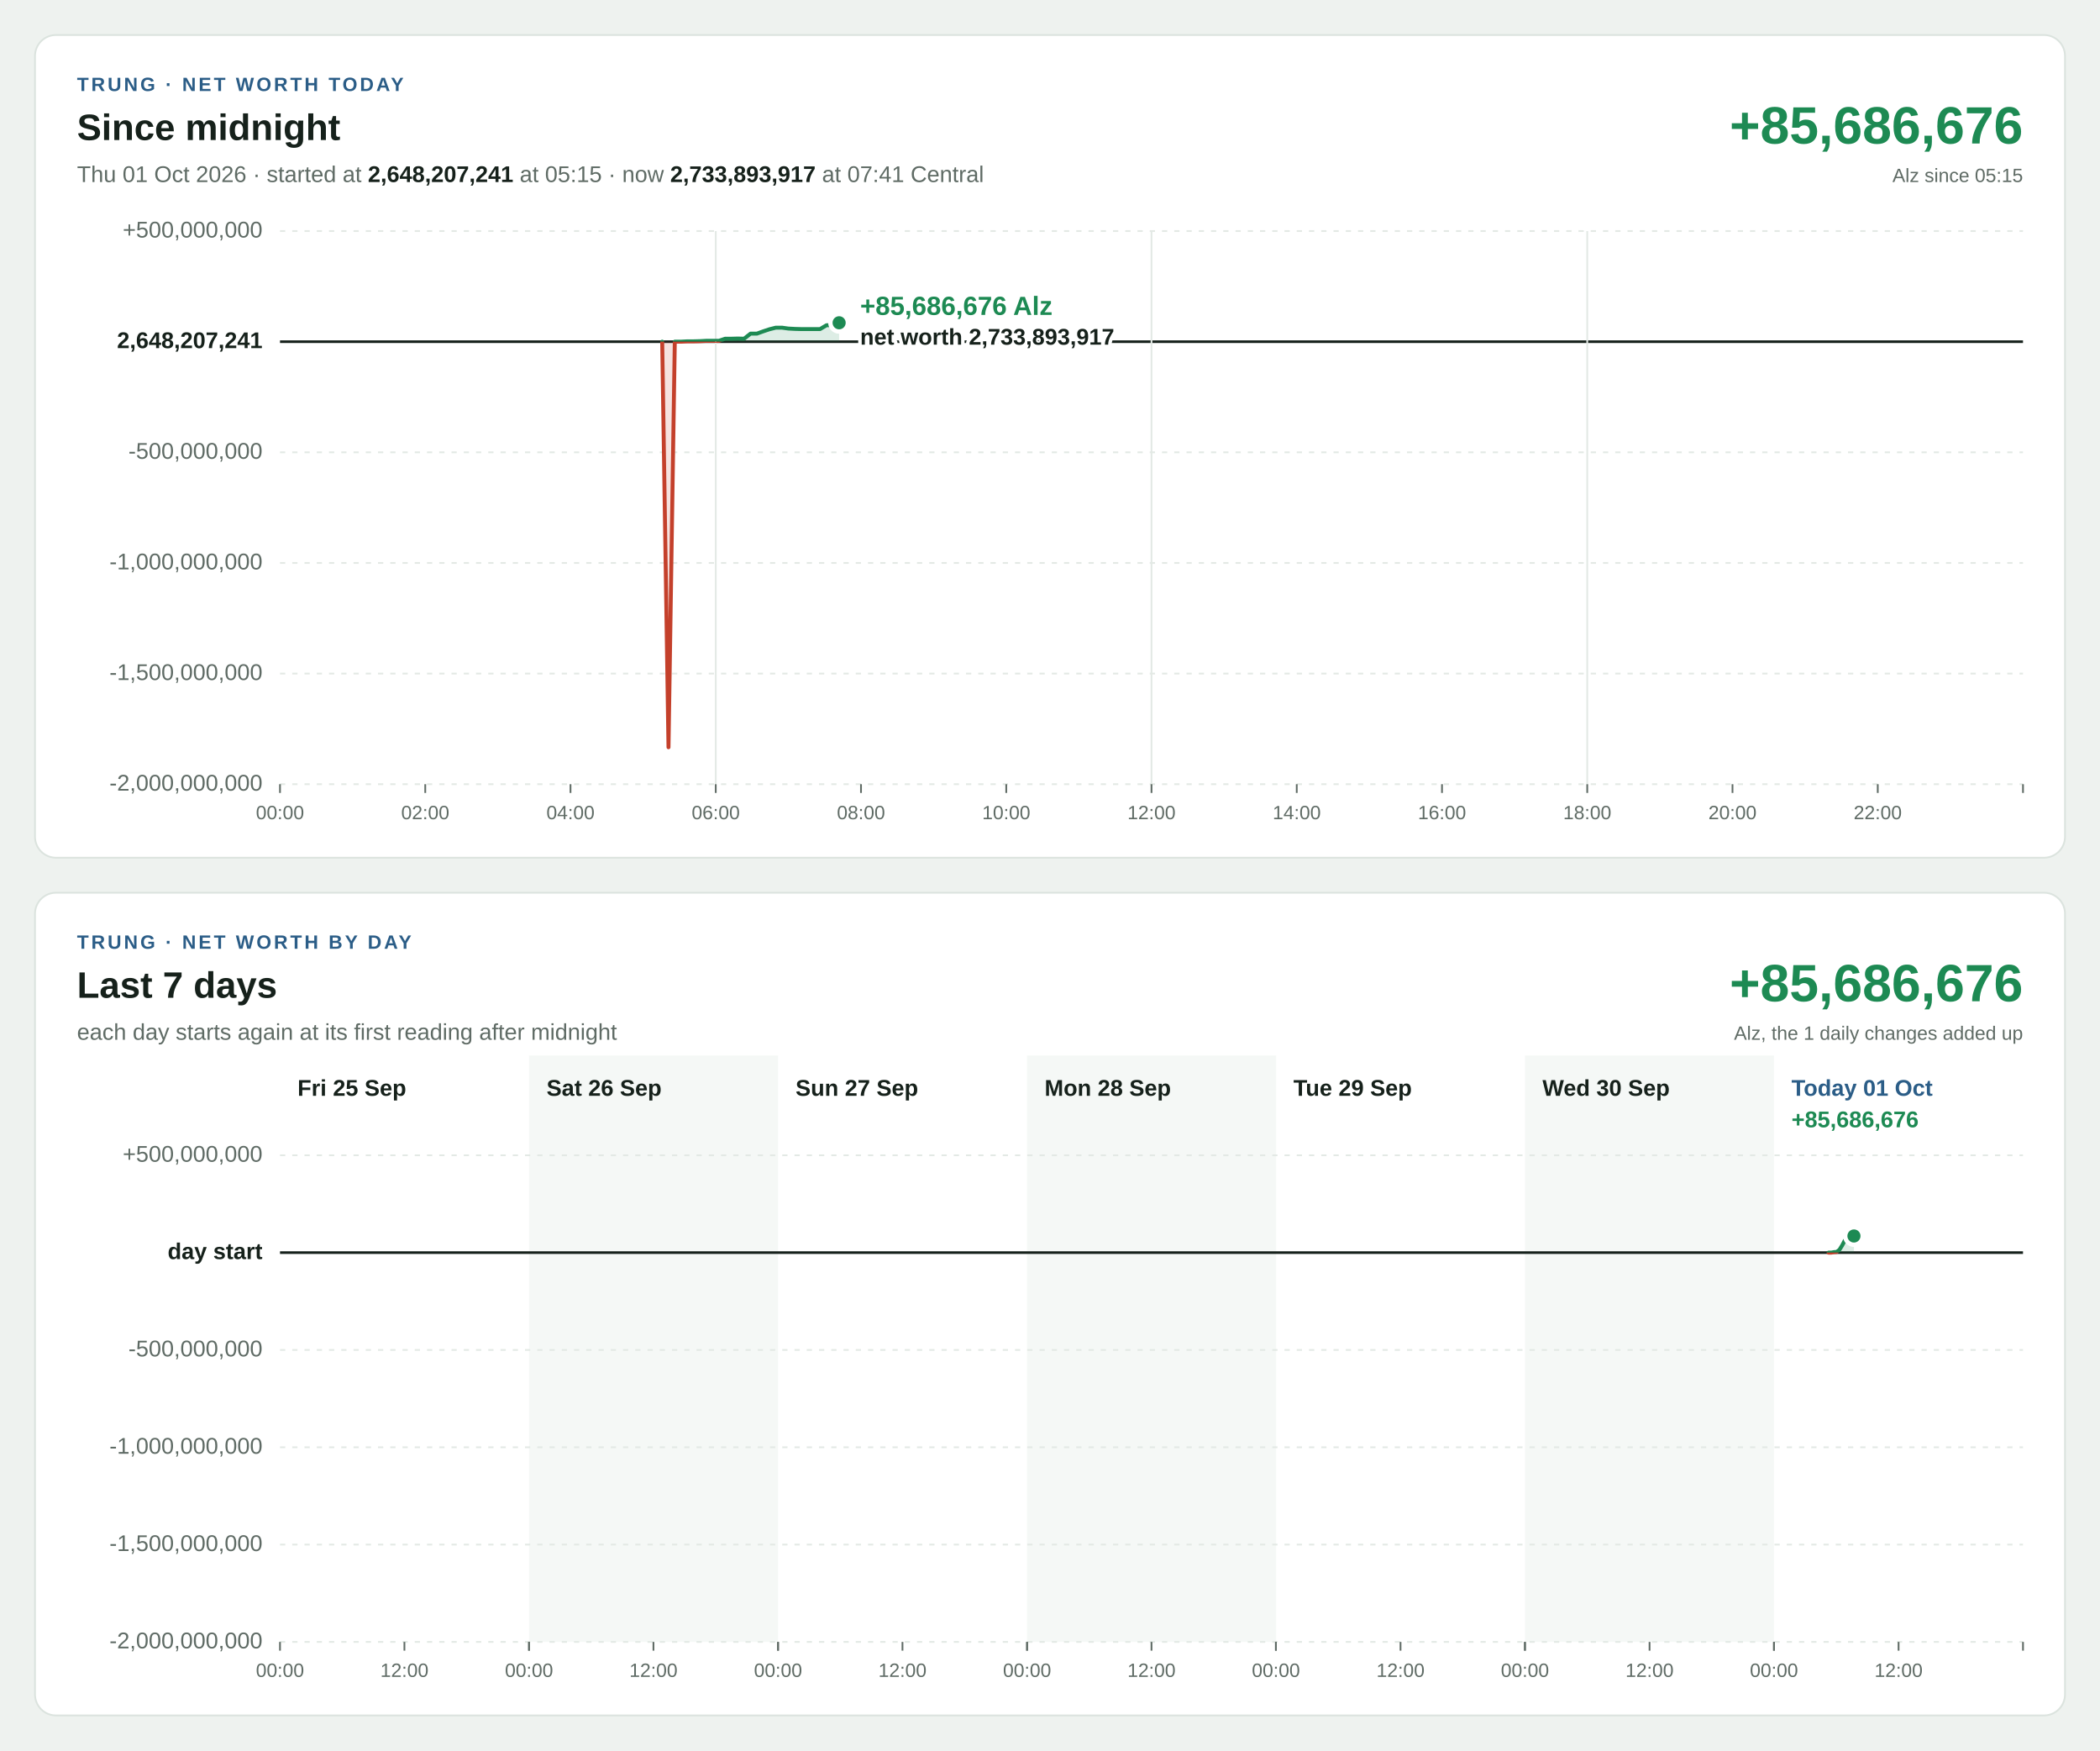
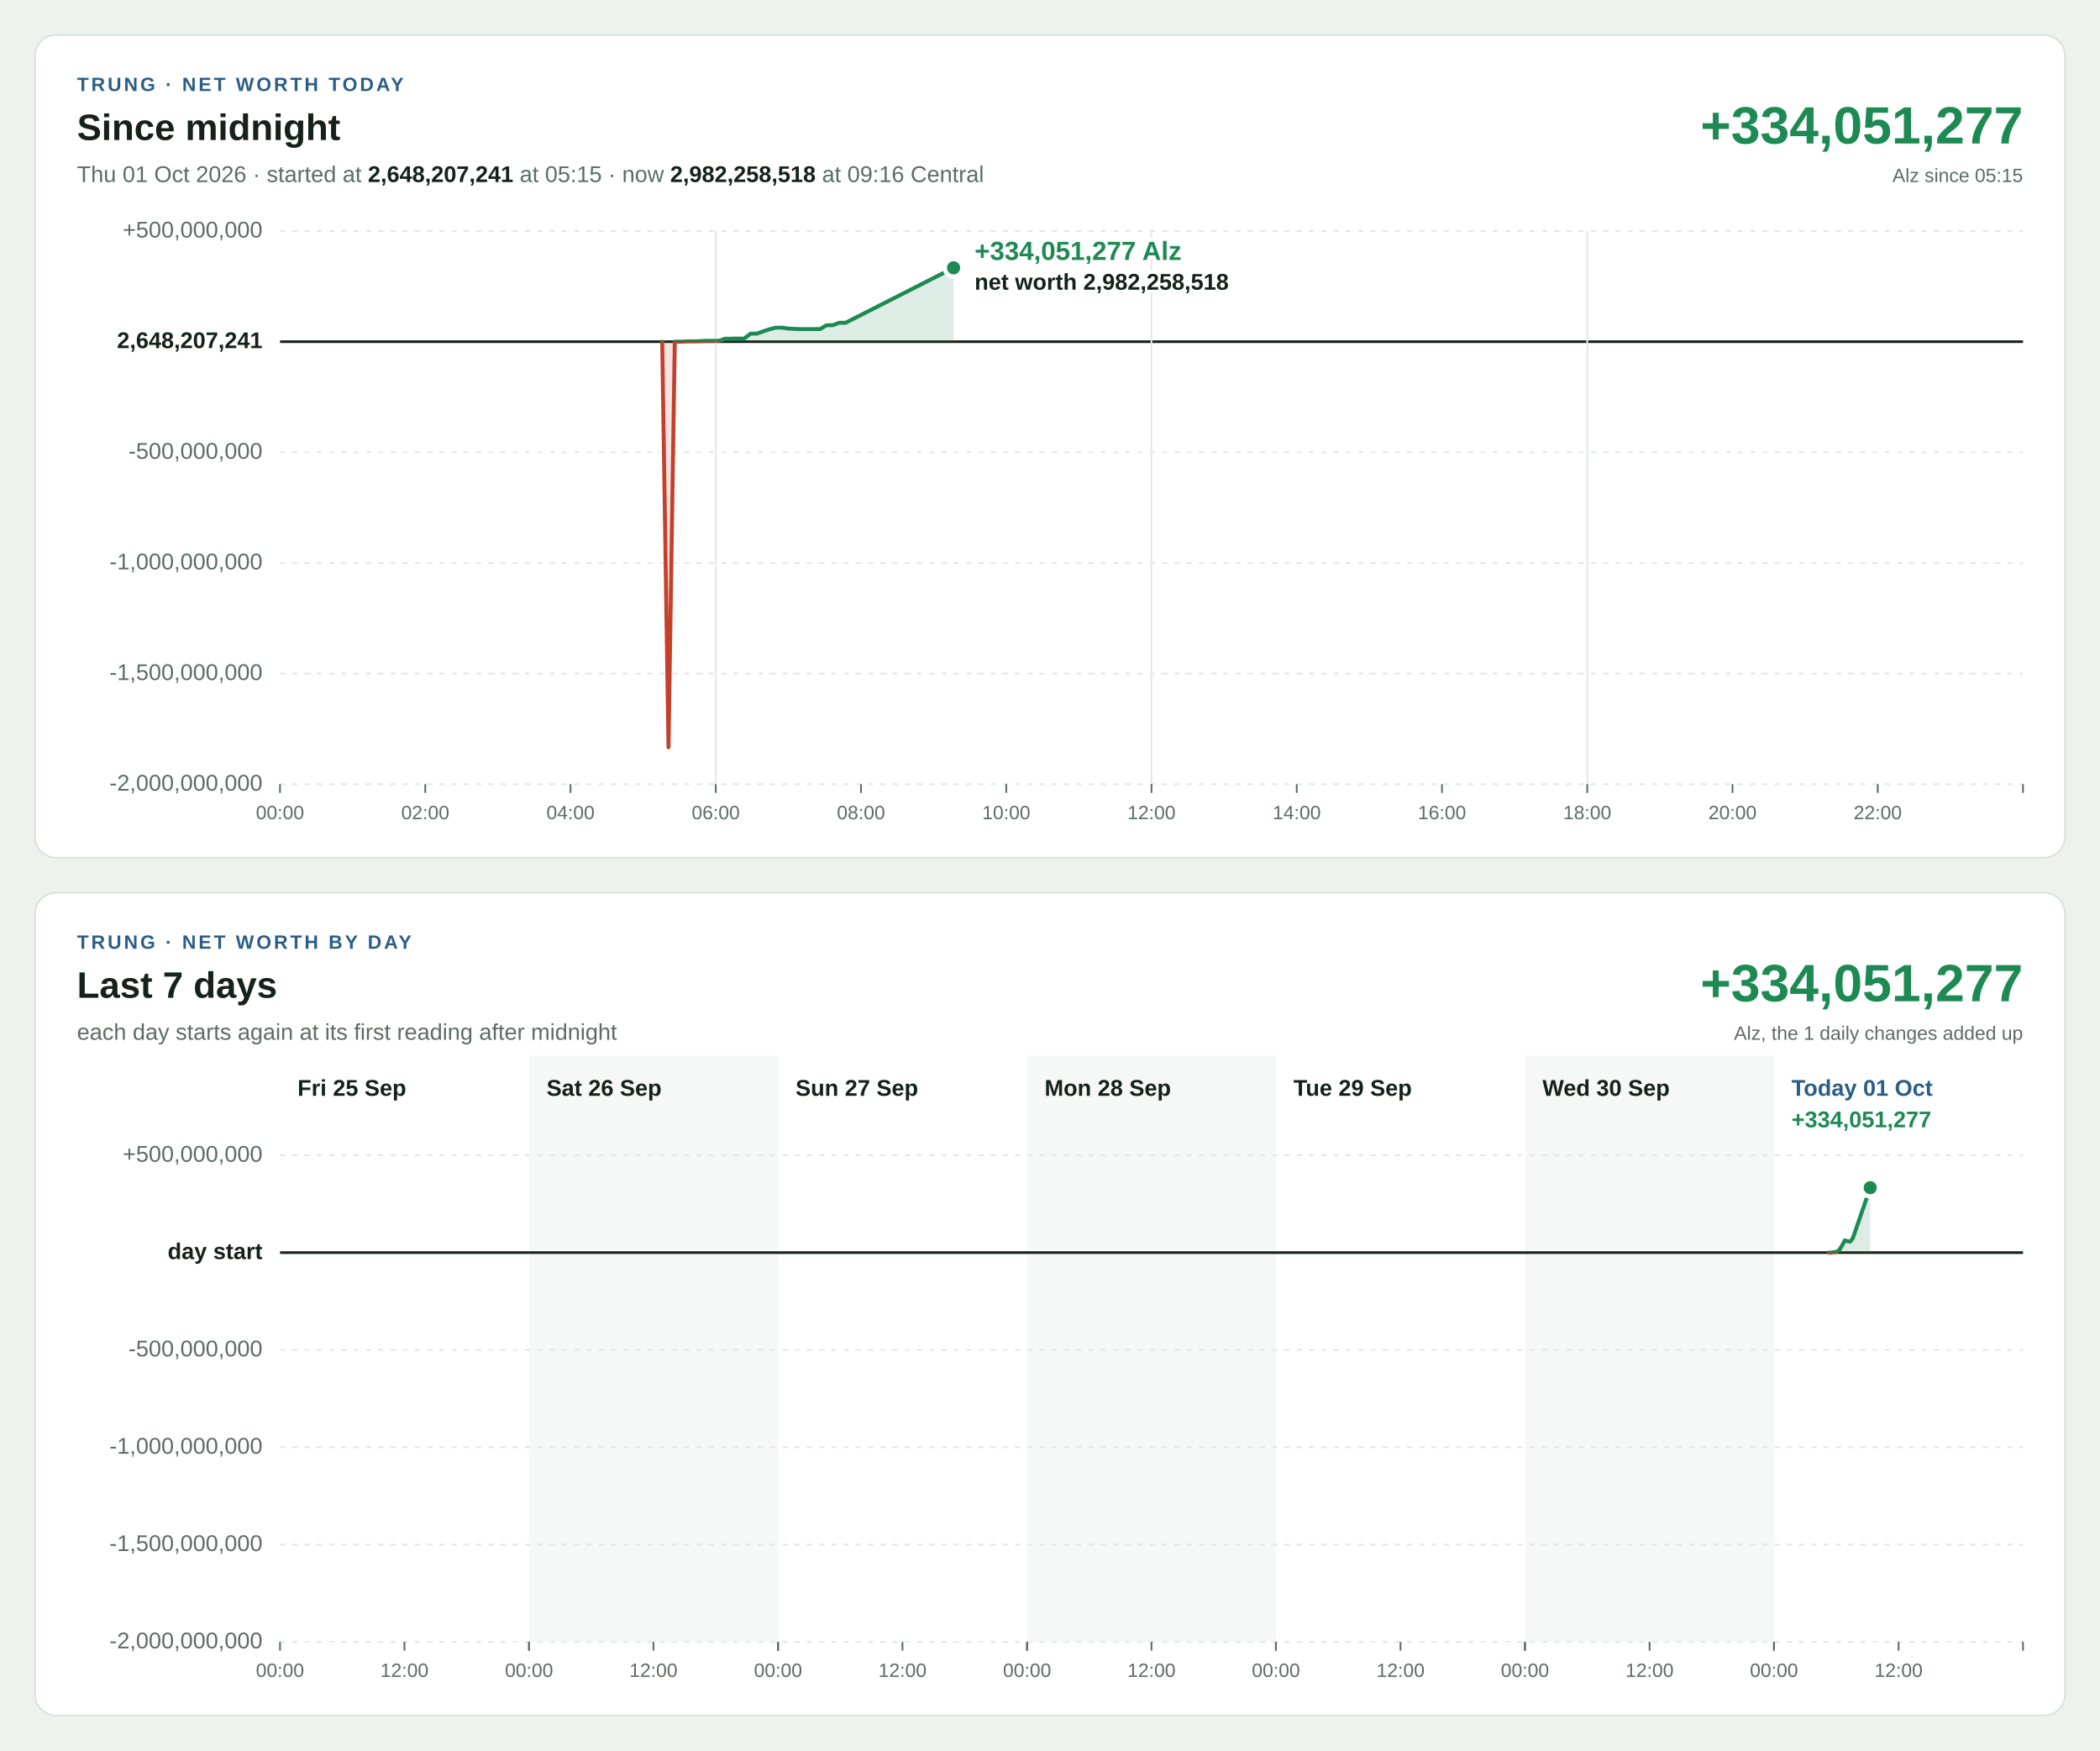
<svg xmlns="http://www.w3.org/2000/svg" width="1200" height="1000" viewBox="0 0 1200 1000" font-family="Segoe UI, Helvetica Neue, Arial, sans-serif" font-size="13" style="font-variant-numeric: tabular-nums">
  <rect width="1200" height="1000" fill="#eef2ef" />
  <g transform="translate(20,20)">
    <rect width="1160" height="470" rx="12" fill="#ffffff" stroke="#dbe3de" />
    <text x="24" y="32" font-size="11" font-weight="700" letter-spacing="1.4" fill="#2b5d87">TRUNG · NET WORTH TODAY</text>
    <text x="24" y="60" font-size="21" font-weight="700" fill="#16211b">Since midnight</text>
-     <text x="24" y="84" fill="#5f6b65">Thu 01 Oct 2026 · started at <tspan font-weight="700" fill="#16211b">2,648,207,241</tspan> at 05:15 · now <tspan font-weight="700" fill="#16211b">2,733,893,917</tspan> at 07:41 Central</text>
-     <text x="1136" y="62" font-size="30" font-weight="700" text-anchor="end" fill="#1d8a53">+85,686,676</text>
+     <text x="24" y="84" fill="#5f6b65">Thu 01 Oct 2026 · started at <tspan font-weight="700" fill="#16211b">2,648,207,241</tspan> at 05:15 · now <tspan font-weight="700" fill="#16211b">2,982,258,518</tspan> at 09:16 Central</text>
+     <text x="1136" y="62" font-size="30" font-weight="700" text-anchor="end" fill="#1d8a53">+334,051,277</text>
    <text x="1136" y="84" font-size="11" text-anchor="end" fill="#5f6b65">Alz since 05:15</text>
    <line x1="140" x2="1136" y1="428.0" y2="428.0" stroke="#e3e9e5" stroke-width="1" stroke-dasharray="3 4" />
    <text x="130" y="428.0" text-anchor="end" dominant-baseline="middle" font-weight="400" fill="#5f6b65">-2,000,000,000</text>
    <line x1="140" x2="1136" y1="364.8" y2="364.8" stroke="#e3e9e5" stroke-width="1" stroke-dasharray="3 4" />
    <text x="130" y="364.8" text-anchor="end" dominant-baseline="middle" font-weight="400" fill="#5f6b65">-1,500,000,000</text>
    <line x1="140" x2="1136" y1="301.6" y2="301.6" stroke="#e3e9e5" stroke-width="1" stroke-dasharray="3 4" />
    <text x="130" y="301.6" text-anchor="end" dominant-baseline="middle" font-weight="400" fill="#5f6b65">-1,000,000,000</text>
    <line x1="140" x2="1136" y1="238.4" y2="238.4" stroke="#e3e9e5" stroke-width="1" stroke-dasharray="3 4" />
    <text x="130" y="238.4" text-anchor="end" dominant-baseline="middle" font-weight="400" fill="#5f6b65">-500,000,000</text>
    <line x1="140" x2="1136" y1="175.2" y2="175.2" stroke="#16211b" stroke-width="1.5" />
    <text x="130" y="175.2" text-anchor="end" dominant-baseline="middle" font-weight="700" fill="#16211b">2,648,207,241</text>
    <line x1="140" x2="1136" y1="112.0" y2="112.0" stroke="#e3e9e5" stroke-width="1" stroke-dasharray="3 4" />
    <text x="130" y="112.0" text-anchor="end" dominant-baseline="middle" font-weight="400" fill="#5f6b65">+500,000,000</text>
    <line x1="140.0" x2="140.0" y1="428" y2="433" stroke="#5f6b65" stroke-width="1" />
    <text x="140.0" y="448" font-size="11" text-anchor="middle" fill="#5f6b65">00:00</text>
    <line x1="223.0" x2="223.0" y1="428" y2="433" stroke="#5f6b65" stroke-width="1" />
    <text x="223.0" y="448" font-size="11" text-anchor="middle" fill="#5f6b65">02:00</text>
    <line x1="306.0" x2="306.0" y1="428" y2="433" stroke="#5f6b65" stroke-width="1" />
    <text x="306.0" y="448" font-size="11" text-anchor="middle" fill="#5f6b65">04:00</text>
    <line x1="389.0" x2="389.0" y1="112" y2="428" stroke="#e3e9e5" stroke-width="1" />
    <line x1="389.0" x2="389.0" y1="428" y2="433" stroke="#5f6b65" stroke-width="1" />
    <text x="389.0" y="448" font-size="11" text-anchor="middle" fill="#5f6b65">06:00</text>
    <line x1="472.0" x2="472.0" y1="428" y2="433" stroke="#5f6b65" stroke-width="1" />
    <text x="472.0" y="448" font-size="11" text-anchor="middle" fill="#5f6b65">08:00</text>
    <line x1="555.0" x2="555.0" y1="428" y2="433" stroke="#5f6b65" stroke-width="1" />
    <text x="555.0" y="448" font-size="11" text-anchor="middle" fill="#5f6b65">10:00</text>
    <line x1="638.0" x2="638.0" y1="112" y2="428" stroke="#e3e9e5" stroke-width="1" />
    <line x1="638.0" x2="638.0" y1="428" y2="433" stroke="#5f6b65" stroke-width="1" />
    <text x="638.0" y="448" font-size="11" text-anchor="middle" fill="#5f6b65">12:00</text>
    <line x1="721.0" x2="721.0" y1="428" y2="433" stroke="#5f6b65" stroke-width="1" />
    <text x="721.0" y="448" font-size="11" text-anchor="middle" fill="#5f6b65">14:00</text>
    <line x1="804.0" x2="804.0" y1="428" y2="433" stroke="#5f6b65" stroke-width="1" />
    <text x="804.0" y="448" font-size="11" text-anchor="middle" fill="#5f6b65">16:00</text>
    <line x1="887.0" x2="887.0" y1="112" y2="428" stroke="#e3e9e5" stroke-width="1" />
    <line x1="887.0" x2="887.0" y1="428" y2="433" stroke="#5f6b65" stroke-width="1" />
    <text x="887.0" y="448" font-size="11" text-anchor="middle" fill="#5f6b65">18:00</text>
    <line x1="970.0" x2="970.0" y1="428" y2="433" stroke="#5f6b65" stroke-width="1" />
    <text x="970.0" y="448" font-size="11" text-anchor="middle" fill="#5f6b65">20:00</text>
    <line x1="1053.0" x2="1053.0" y1="428" y2="433" stroke="#5f6b65" stroke-width="1" />
    <text x="1053.0" y="448" font-size="11" text-anchor="middle" fill="#5f6b65">22:00</text>
    <line x1="1136.0" x2="1136.0" y1="428" y2="433" stroke="#5f6b65" stroke-width="1" />
    <defs>
-       <path id="shape-today" d="M358.4 175.2L358.4 175.2L362.0 406.9L365.6 175.2L369.2 175.2L372.8 175.0L376.4 175.0L380.0 174.9L383.6 174.7L387.2 174.7L390.8 174.7L394.4 173.5L398.1 173.5L401.6 173.4L405.2 173.5L408.9 170.6L412.5 170.6L416.1 169.3L419.7 168.1L423.3 167.2L426.9 167.2L430.5 167.7L434.2 167.9L437.8 168.0L441.4 168.0L445.0 168.0L448.6 168.0L452.3 165.8L455.9 165.8L459.5 164.4L459.5 175.2Z" />
-       <path id="line-today" d="M358.4 175.2L362.0 406.9L365.6 175.2L369.2 175.2L372.8 175.0L376.4 175.0L380.0 174.9L383.6 174.7L387.2 174.7L390.8 174.7L394.4 173.5L398.1 173.5L401.6 173.4L405.2 173.5L408.9 170.6L412.5 170.6L416.1 169.3L419.7 168.1L423.3 167.2L426.9 167.2L430.5 167.7L434.2 167.9L437.8 168.0L441.4 168.0L445.0 168.0L448.6 168.0L452.3 165.8L455.9 165.8L459.5 164.4" />
+       <path id="shape-today" d="M358.4 175.2L358.4 175.2L362.0 406.9L365.6 175.2L369.2 175.2L372.8 175.0L376.4 175.0L380.0 174.9L383.6 174.7L387.2 174.7L390.8 174.7L394.4 173.5L398.1 173.5L401.6 173.4L405.2 173.5L408.9 170.6L412.5 170.6L416.1 169.3L419.7 168.1L423.3 167.2L426.9 167.2L430.5 167.7L434.2 167.9L437.8 168.0L441.4 168.0L445.0 168.0L448.6 168.0L452.3 165.8L455.9 165.8L459.5 164.4L463.2 164.4L524.9 133.0L524.9 175.2Z" />
+       <path id="line-today" d="M358.4 175.2L362.0 406.9L365.6 175.2L369.2 175.2L372.8 175.0L376.4 175.0L380.0 174.9L383.6 174.7L387.2 174.7L390.8 174.7L394.4 173.5L398.1 173.5L401.6 173.4L405.2 173.5L408.9 170.6L412.5 170.6L416.1 169.3L419.7 168.1L423.3 167.2L426.9 167.2L430.5 167.7L434.2 167.9L437.8 168.0L441.4 168.0L445.0 168.0L448.6 168.0L452.3 165.8L455.9 165.8L459.5 164.4L463.2 164.4L524.9 133.0" />
      <clipPath id="up-today">
        <rect x="140" y="112" width="996" height="63.2" />
      </clipPath>
      <clipPath id="down-today">
        <rect x="140" y="175.2" width="996" height="252.8" />
      </clipPath>
    </defs>
    <use href="#shape-today" fill="#1d8a53" fill-opacity="0.15" clip-path="url(#up-today)" />
    <use href="#line-today" fill="none" stroke="#1d8a53" stroke-width="2.25" stroke-linejoin="round" stroke-linecap="round" clip-path="url(#up-today)" />
    <use href="#shape-today" fill="#c4402b" fill-opacity="0.15" clip-path="url(#down-today)" />
    <use href="#line-today" fill="none" stroke="#c4402b" stroke-width="2.25" stroke-linejoin="round" stroke-linecap="round" clip-path="url(#down-today)" />
-     <circle cx="459.5" cy="164.4" r="5" fill="#1d8a53" stroke="#ffffff" stroke-width="2.5" />
-     <text x="471.5" y="159.9" text-anchor="start" font-size="15" font-weight="700" fill="#1d8a53" stroke="#ffffff" stroke-width="4" stroke-linejoin="round" paint-order="stroke">+85,686,676 Alz</text>
-     <text x="471.5" y="176.9" text-anchor="start" font-size="13" font-weight="600" fill="#16211b" stroke="#ffffff" stroke-width="4" stroke-linejoin="round" paint-order="stroke">net worth 2,733,893,917</text>
+     <circle cx="524.9" cy="133.0" r="5" fill="#1d8a53" stroke="#ffffff" stroke-width="2.5" />
+     <text x="536.9" y="128.5" text-anchor="start" font-size="15" font-weight="700" fill="#1d8a53" stroke="#ffffff" stroke-width="4" stroke-linejoin="round" paint-order="stroke">+334,051,277 Alz</text>
+     <text x="536.9" y="145.5" text-anchor="start" font-size="13" font-weight="600" fill="#16211b" stroke="#ffffff" stroke-width="4" stroke-linejoin="round" paint-order="stroke">net worth 2,982,258,518</text>
  </g>
  <g transform="translate(20,510)">
    <rect width="1160" height="470" rx="12" fill="#ffffff" stroke="#dbe3de" />
    <text x="24" y="32" font-size="11" font-weight="700" letter-spacing="1.4" fill="#2b5d87">TRUNG · NET WORTH BY DAY</text>
    <text x="24" y="60" font-size="21" font-weight="700" fill="#16211b">Last 7 days</text>
    <text x="24" y="84" fill="#5f6b65">each day starts again at its first reading after midnight</text>
-     <text x="1136" y="62" font-size="30" font-weight="700" text-anchor="end" fill="#1d8a53">+85,686,676</text>
+     <text x="1136" y="62" font-size="30" font-weight="700" text-anchor="end" fill="#1d8a53">+334,051,277</text>
    <text x="1136" y="84" font-size="11" text-anchor="end" fill="#5f6b65">Alz, the 1 daily changes added up</text>
    <rect x="282.3" y="93" width="142.3" height="335" fill="#f5f8f6" />
    <rect x="566.9" y="93" width="142.3" height="335" fill="#f5f8f6" />
    <rect x="851.4" y="93" width="142.3" height="335" fill="#f5f8f6" />
    <line x1="140" x2="1136" y1="428.0" y2="428.0" stroke="#e3e9e5" stroke-width="1" stroke-dasharray="3 4" />
    <text x="130" y="428.0" text-anchor="end" dominant-baseline="middle" font-weight="400" fill="#5f6b65">-2,000,000,000</text>
    <line x1="140" x2="1136" y1="372.4" y2="372.4" stroke="#e3e9e5" stroke-width="1" stroke-dasharray="3 4" />
    <text x="130" y="372.4" text-anchor="end" dominant-baseline="middle" font-weight="400" fill="#5f6b65">-1,500,000,000</text>
    <line x1="140" x2="1136" y1="316.8" y2="316.8" stroke="#e3e9e5" stroke-width="1" stroke-dasharray="3 4" />
    <text x="130" y="316.8" text-anchor="end" dominant-baseline="middle" font-weight="400" fill="#5f6b65">-1,000,000,000</text>
    <line x1="140" x2="1136" y1="261.2" y2="261.2" stroke="#e3e9e5" stroke-width="1" stroke-dasharray="3 4" />
    <text x="130" y="261.2" text-anchor="end" dominant-baseline="middle" font-weight="400" fill="#5f6b65">-500,000,000</text>
    <line x1="140" x2="1136" y1="205.6" y2="205.6" stroke="#16211b" stroke-width="1.5" />
    <text x="130" y="205.6" text-anchor="end" dominant-baseline="middle" font-weight="700" fill="#16211b">day start</text>
    <line x1="140" x2="1136" y1="150.0" y2="150.0" stroke="#e3e9e5" stroke-width="1" stroke-dasharray="3 4" />
    <text x="130" y="150.0" text-anchor="end" dominant-baseline="middle" font-weight="400" fill="#5f6b65">+500,000,000</text>
    <text x="150.0" y="116" font-weight="700" fill="#16211b">Fri 25 Sep</text>
    <line x1="140.0" x2="140.0" y1="428" y2="433" stroke="#5f6b65" stroke-width="1" />
    <text x="140.0" y="448" font-size="11" text-anchor="middle" fill="#5f6b65">00:00</text>
    <line x1="211.1" x2="211.1" y1="428" y2="433" stroke="#5f6b65" stroke-width="1" />
    <text x="211.1" y="448" font-size="11" text-anchor="middle" fill="#5f6b65">12:00</text>
    <line x1="282.3" x2="282.3" y1="428" y2="433" stroke="#5f6b65" stroke-width="1" />
    <text x="292.3" y="116" font-weight="700" fill="#16211b">Sat 26 Sep</text>
    <line x1="282.3" x2="282.3" y1="428" y2="433" stroke="#5f6b65" stroke-width="1" />
    <text x="282.3" y="448" font-size="11" text-anchor="middle" fill="#5f6b65">00:00</text>
    <line x1="353.4" x2="353.4" y1="428" y2="433" stroke="#5f6b65" stroke-width="1" />
    <text x="353.4" y="448" font-size="11" text-anchor="middle" fill="#5f6b65">12:00</text>
    <line x1="424.6" x2="424.6" y1="428" y2="433" stroke="#5f6b65" stroke-width="1" />
    <text x="434.6" y="116" font-weight="700" fill="#16211b">Sun 27 Sep</text>
    <line x1="424.6" x2="424.6" y1="428" y2="433" stroke="#5f6b65" stroke-width="1" />
    <text x="424.6" y="448" font-size="11" text-anchor="middle" fill="#5f6b65">00:00</text>
    <line x1="495.7" x2="495.7" y1="428" y2="433" stroke="#5f6b65" stroke-width="1" />
    <text x="495.7" y="448" font-size="11" text-anchor="middle" fill="#5f6b65">12:00</text>
    <line x1="566.9" x2="566.9" y1="428" y2="433" stroke="#5f6b65" stroke-width="1" />
    <text x="576.9" y="116" font-weight="700" fill="#16211b">Mon 28 Sep</text>
    <line x1="566.9" x2="566.9" y1="428" y2="433" stroke="#5f6b65" stroke-width="1" />
    <text x="566.9" y="448" font-size="11" text-anchor="middle" fill="#5f6b65">00:00</text>
    <line x1="638.0" x2="638.0" y1="428" y2="433" stroke="#5f6b65" stroke-width="1" />
    <text x="638.0" y="448" font-size="11" text-anchor="middle" fill="#5f6b65">12:00</text>
    <line x1="709.1" x2="709.1" y1="428" y2="433" stroke="#5f6b65" stroke-width="1" />
    <text x="719.1" y="116" font-weight="700" fill="#16211b">Tue 29 Sep</text>
    <line x1="709.1" x2="709.1" y1="428" y2="433" stroke="#5f6b65" stroke-width="1" />
    <text x="709.1" y="448" font-size="11" text-anchor="middle" fill="#5f6b65">00:00</text>
    <line x1="780.3" x2="780.3" y1="428" y2="433" stroke="#5f6b65" stroke-width="1" />
    <text x="780.3" y="448" font-size="11" text-anchor="middle" fill="#5f6b65">12:00</text>
    <line x1="851.4" x2="851.4" y1="428" y2="433" stroke="#5f6b65" stroke-width="1" />
    <text x="861.4" y="116" font-weight="700" fill="#16211b">Wed 30 Sep</text>
    <line x1="851.4" x2="851.4" y1="428" y2="433" stroke="#5f6b65" stroke-width="1" />
    <text x="851.4" y="448" font-size="11" text-anchor="middle" fill="#5f6b65">00:00</text>
    <line x1="922.6" x2="922.6" y1="428" y2="433" stroke="#5f6b65" stroke-width="1" />
    <text x="922.6" y="448" font-size="11" text-anchor="middle" fill="#5f6b65">12:00</text>
    <line x1="993.7" x2="993.7" y1="428" y2="433" stroke="#5f6b65" stroke-width="1" />
    <text x="1003.7" y="116" font-weight="700" fill="#2b5d87">Today 01 Oct</text>
    <line x1="993.7" x2="993.7" y1="428" y2="433" stroke="#5f6b65" stroke-width="1" />
    <text x="993.7" y="448" font-size="11" text-anchor="middle" fill="#5f6b65">00:00</text>
    <line x1="1064.9" x2="1064.9" y1="428" y2="433" stroke="#5f6b65" stroke-width="1" />
    <text x="1064.9" y="448" font-size="11" text-anchor="middle" fill="#5f6b65">12:00</text>
    <line x1="1136.0" x2="1136.0" y1="428" y2="433" stroke="#5f6b65" stroke-width="1" />
-     <text x="1003.7" y="134" font-weight="700" fill="#1d8a53">+85,686,676</text>
+     <text x="1003.7" y="134" font-weight="700" fill="#1d8a53">+334,051,277</text>
    <defs>
-       <path id="shape-day6" d="M1024.9 205.6L1024.9 205.6L1026.5 205.6L1028.0 205.3L1029.5 205.2L1031.1 204.0L1032.6 201.6L1034.2 198.6L1035.7 199.1L1037.3 199.3L1038.8 197.3L1039.4 196.1L1039.4 205.6Z" />
-       <path id="line-day6" d="M1024.9 205.6L1026.5 205.6L1028.0 205.3L1029.5 205.2L1031.1 204.0L1032.6 201.6L1034.2 198.6L1035.7 199.1L1037.3 199.3L1038.8 197.3L1039.4 196.1" />
+       <path id="shape-day6" d="M1024.9 205.6L1024.9 205.6L1026.5 205.6L1028.0 205.3L1029.5 205.2L1031.1 204.0L1032.6 201.6L1034.2 198.6L1035.7 199.1L1037.3 199.3L1038.8 197.3L1048.7 168.5L1048.7 205.6Z" />
+       <path id="line-day6" d="M1024.9 205.6L1026.5 205.6L1028.0 205.3L1029.5 205.2L1031.1 204.0L1032.6 201.6L1034.2 198.6L1035.7 199.1L1037.3 199.3L1038.8 197.3L1048.7 168.5" />
      <clipPath id="up-day6">
        <rect x="140" y="150" width="996" height="55.6" />
      </clipPath>
      <clipPath id="down-day6">
        <rect x="140" y="205.6" width="996" height="222.4" />
      </clipPath>
    </defs>
    <use href="#shape-day6" fill="#1d8a53" fill-opacity="0.15" clip-path="url(#up-day6)" />
    <use href="#line-day6" fill="none" stroke="#1d8a53" stroke-width="2.25" stroke-linejoin="round" stroke-linecap="round" clip-path="url(#up-day6)" />
    <use href="#shape-day6" fill="#c4402b" fill-opacity="0.15" clip-path="url(#down-day6)" />
    <use href="#line-day6" fill="none" stroke="#c4402b" stroke-width="2.25" stroke-linejoin="round" stroke-linecap="round" clip-path="url(#down-day6)" />
-     <circle cx="1039.4" cy="196.1" r="5" fill="#1d8a53" stroke="#ffffff" stroke-width="2.5" />
+     <circle cx="1048.7" cy="168.5" r="5" fill="#1d8a53" stroke="#ffffff" stroke-width="2.5" />
  </g>
</svg>
